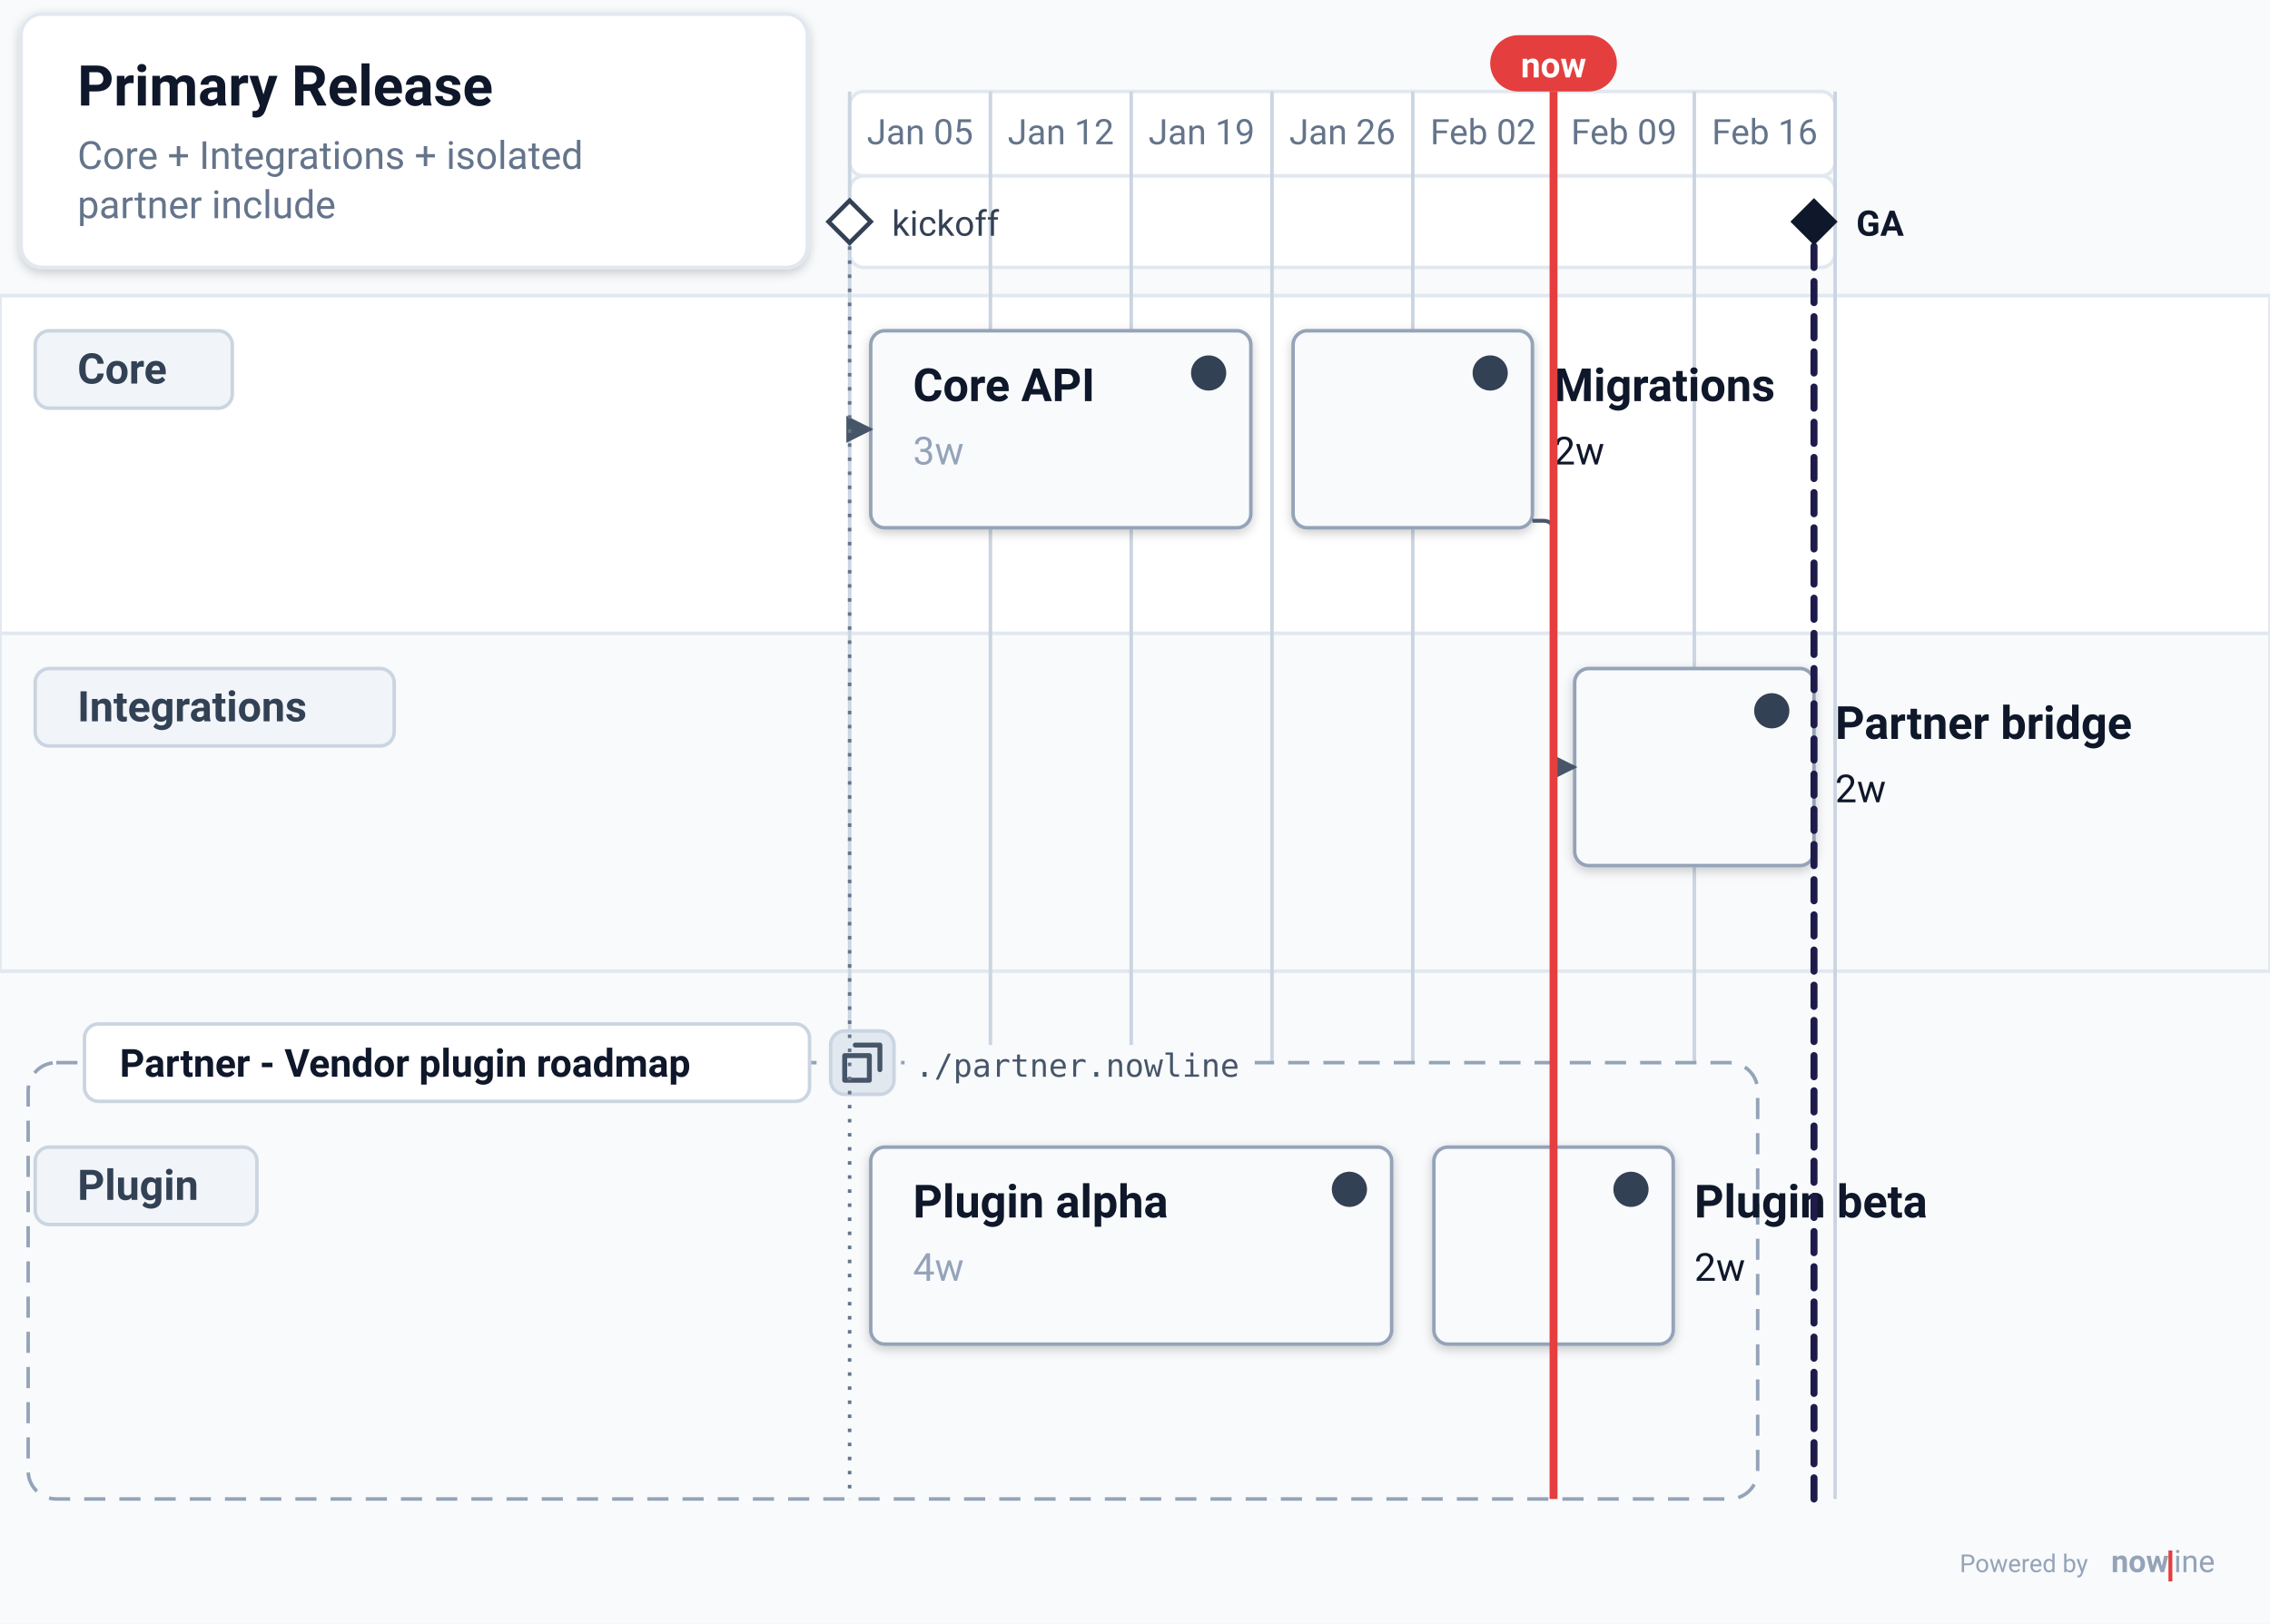
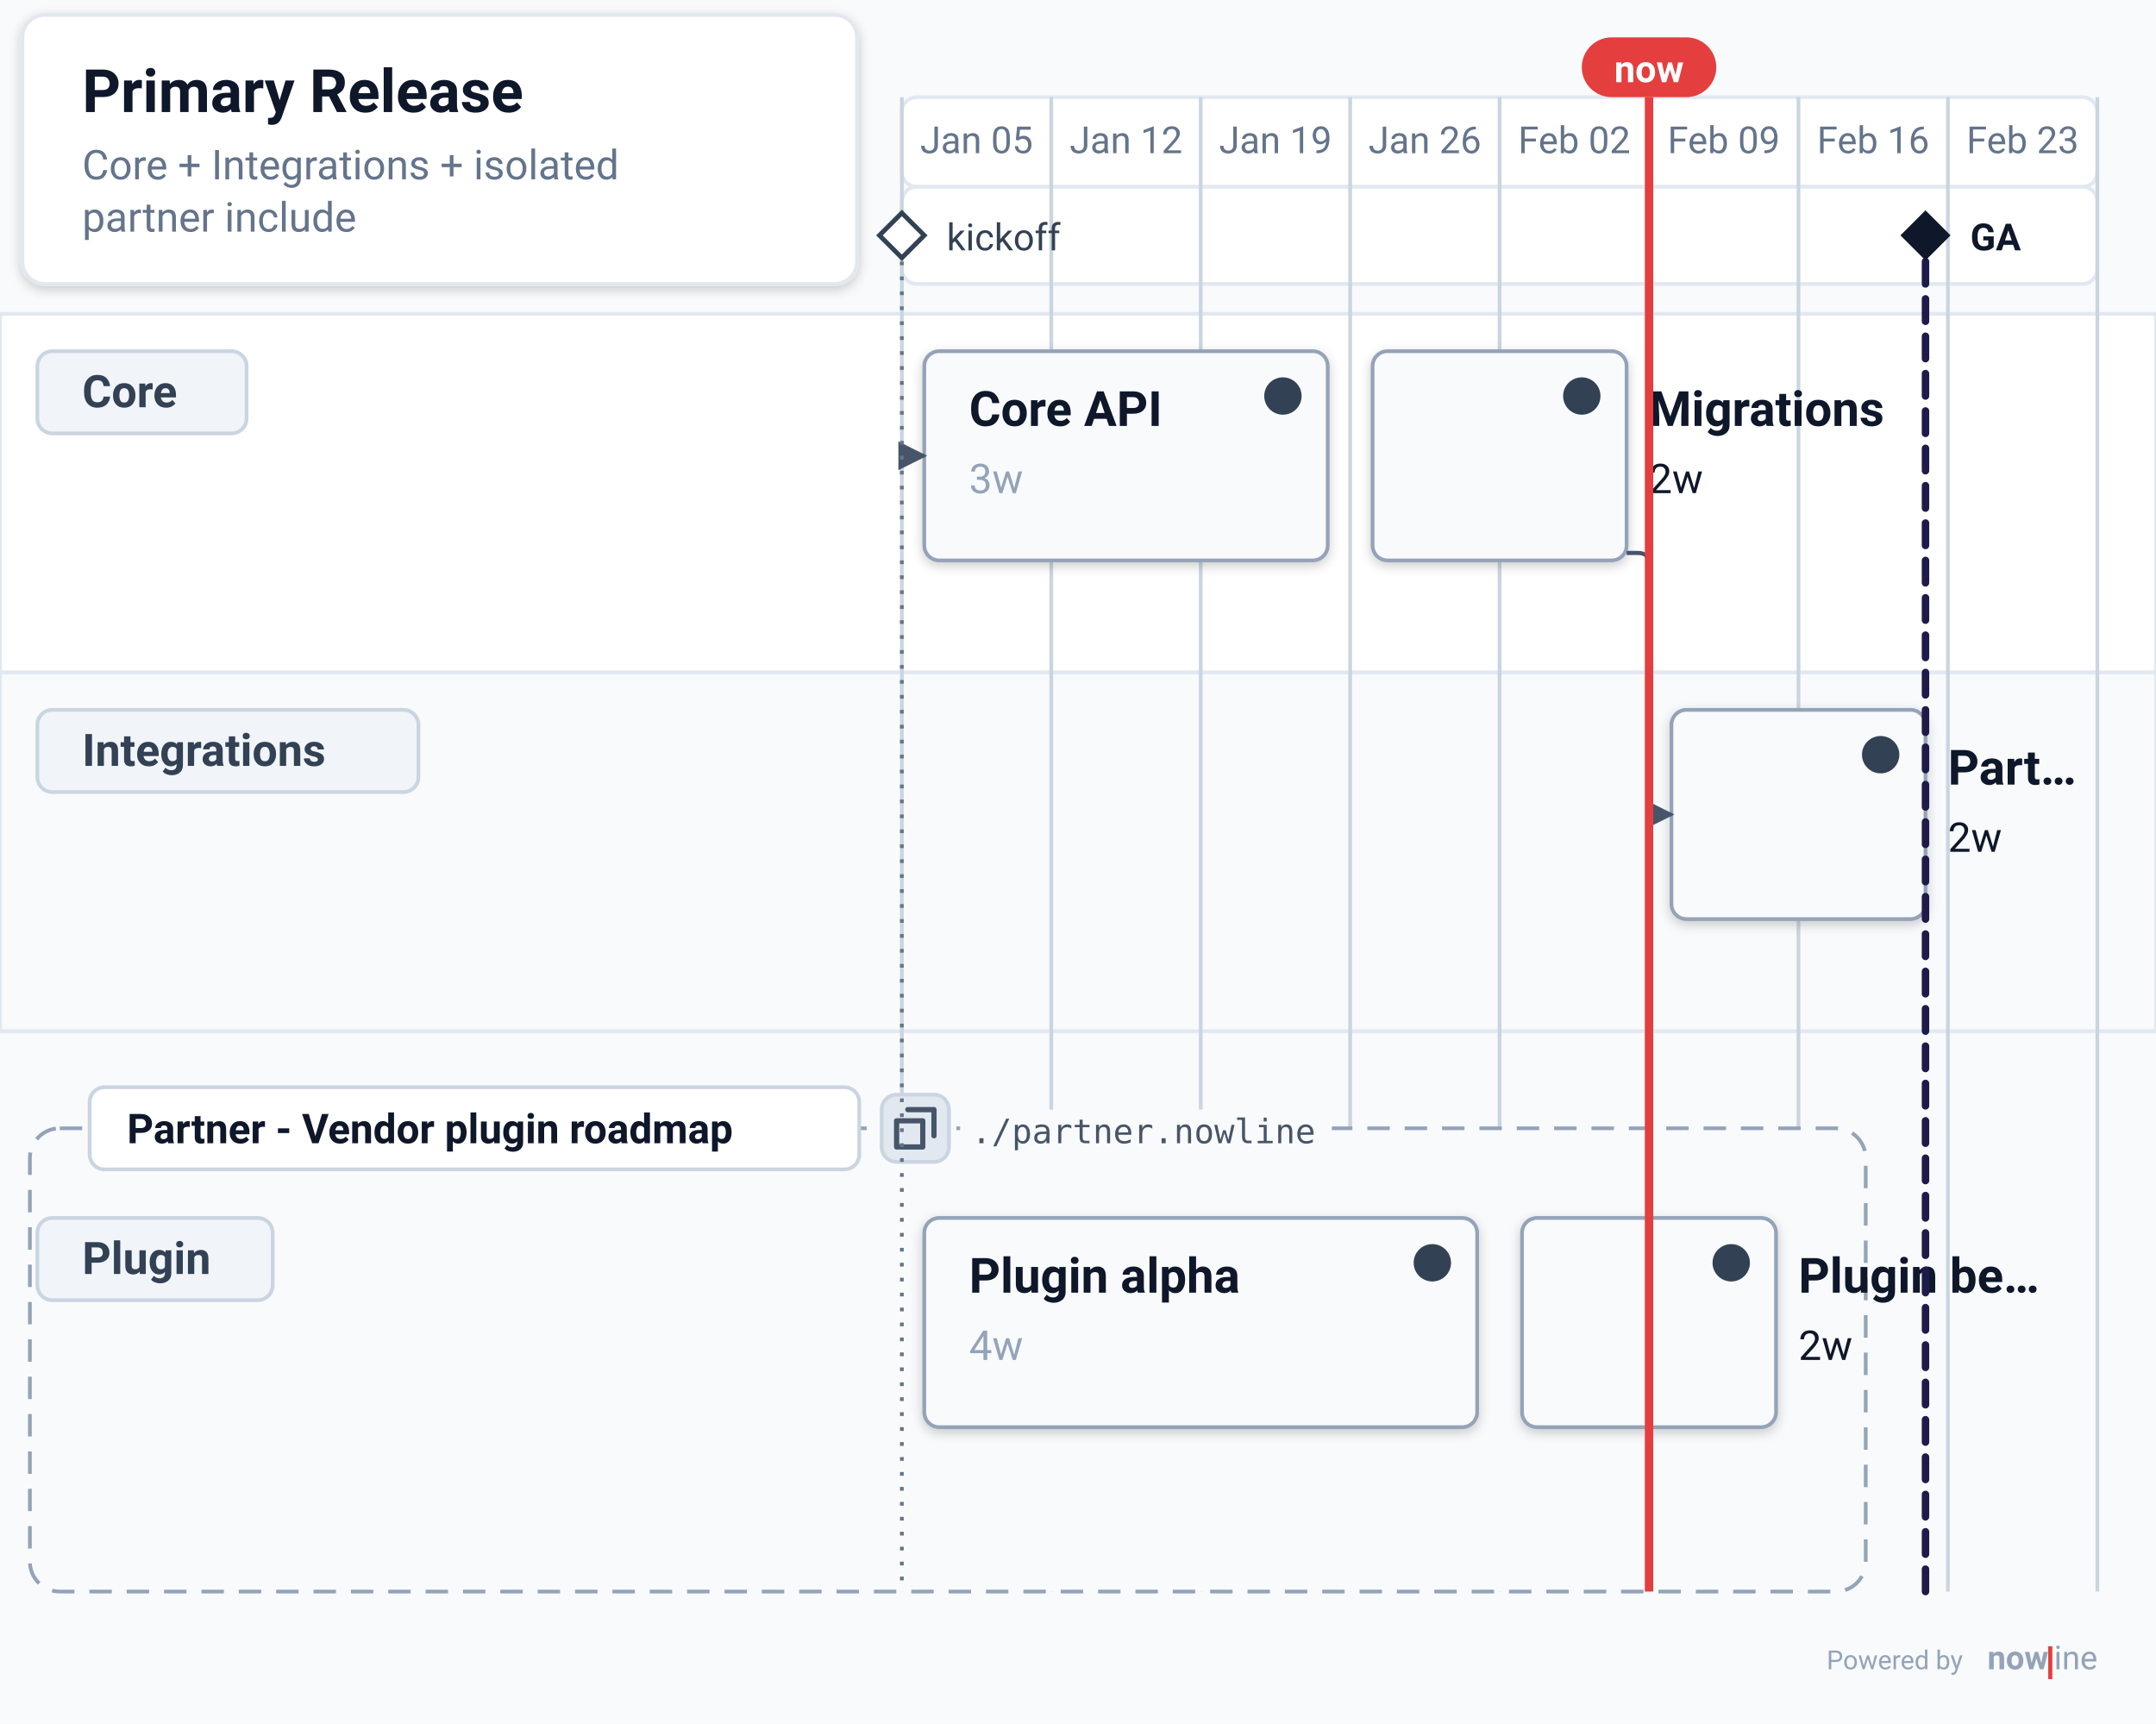
- <svg xmlns="http://www.w3.org/2000/svg" data-generator="nowline" data-theme="light" height="461.44" viewBox="0 0 644.96 461.44" width="644.96">
+ <svg xmlns="http://www.w3.org/2000/svg" data-generator="nowline" data-theme="light" height="461.44" viewBox="0 0 577.1 461.44" width="577.1">
  <defs>
    <filter height="200%" id="nl-0-root-shadow-subtle" width="200%" x="-50%" y="-50%">
      <feGaussianBlur in="SourceAlpha" stdDeviation="1.5" />
      <feOffset dx="0" dy="1" result="offsetblur" />
      <feComponentTransfer>
        <feFuncA type="linear" slope="0.2" />
      </feComponentTransfer>
      <feMerge>
        <feMergeNode />
        <feMergeNode in="SourceGraphic" />
      </feMerge>
    </filter>
    <filter height="200%" id="nl-0-root-shadow-soft" width="200%" x="-50%" y="-50%">
      <feGaussianBlur in="SourceAlpha" stdDeviation="5" />
      <feOffset dx="0" dy="3" result="offsetblur" />
      <feComponentTransfer>
        <feFuncA type="linear" slope="0.3" />
      </feComponentTransfer>
      <feMerge>
        <feMergeNode />
        <feMergeNode in="SourceGraphic" />
      </feMerge>
    </filter>
    <filter height="200%" id="nl-0-root-shadow-hard" width="200%" x="-50%" y="-50%">
      <feGaussianBlur in="SourceAlpha" stdDeviation="0" />
      <feOffset dx="2" dy="2" result="offsetblur" />
      <feComponentTransfer>
        <feFuncA type="linear" slope="0.45" />
      </feComponentTransfer>
      <feMerge>
        <feMergeNode />
        <feMergeNode in="SourceGraphic" />
      </feMerge>
    </filter>
    <marker id="nl-0-root-arrow" viewBox="0 0 10 10" refX="9" refY="5" markerWidth="7" markerHeight="7" orient="auto">
      <path d="M 0 0 L 10 5 L 0 10 z" fill="#475569" />
    </marker>
    <marker id="nl-0-root-arrow-light" viewBox="0 0 10 10" refX="9" refY="5" markerWidth="7" markerHeight="7" orient="auto">
      <path d="M 0 0 L 10 5 L 0 10 z" fill="#94a3b8" />
    </marker>
    <marker id="nl-0-root-arrow-dark" viewBox="0 0 10 10" refX="9" refY="5" markerWidth="7" markerHeight="7" orient="auto">
      <path d="M 0 0 L 10 5 L 0 10 z" fill="#0f172a" />
    </marker>
  </defs>
-   <rect fill="#f8fafc" height="461.44" width="644.96" x="0" y="0" />
+   <rect fill="#f8fafc" height="461.44" width="577.1" x="0" y="0" />
  <g data-layer="timeline">
-     <rect fill="#ffffff" height="24" rx="4" ry="4" stroke="#e2e8f0" stroke-width="1" width="280" x="241.4" y="26" />
-     <rect fill="#ffffff" height="26" rx="4" ry="4" stroke="#e2e8f0" stroke-width="1" width="280" x="241.4" y="50" />
+     <rect fill="#ffffff" height="24" rx="4" ry="4" stroke="#e2e8f0" stroke-width="1" width="320" x="241.4" y="26" />
+     <rect fill="#ffffff" height="26" rx="4" ry="4" stroke="#e2e8f0" stroke-width="1" width="320" x="241.4" y="50" />
    <text fill="#64748b" font-family="system-ui, -apple-system, &quot;Segoe UI&quot;, Roboto, sans-serif" font-size="10" text-anchor="middle" x="261.4" y="41">Jan 05</text>
    <text fill="#64748b" font-family="system-ui, -apple-system, &quot;Segoe UI&quot;, Roboto, sans-serif" font-size="10" text-anchor="middle" x="301.4" y="41">Jan 12</text>
    <text fill="#64748b" font-family="system-ui, -apple-system, &quot;Segoe UI&quot;, Roboto, sans-serif" font-size="10" text-anchor="middle" x="341.4" y="41">Jan 19</text>
    <text fill="#64748b" font-family="system-ui, -apple-system, &quot;Segoe UI&quot;, Roboto, sans-serif" font-size="10" text-anchor="middle" x="381.4" y="41">Jan 26</text>
    <text fill="#64748b" font-family="system-ui, -apple-system, &quot;Segoe UI&quot;, Roboto, sans-serif" font-size="10" text-anchor="middle" x="421.4" y="41">Feb 02</text>
    <text fill="#64748b" font-family="system-ui, -apple-system, &quot;Segoe UI&quot;, Roboto, sans-serif" font-size="10" text-anchor="middle" x="461.4" y="41">Feb 09</text>
    <text fill="#64748b" font-family="system-ui, -apple-system, &quot;Segoe UI&quot;, Roboto, sans-serif" font-size="10" text-anchor="middle" x="501.4" y="41">Feb 16</text>
+     <text fill="#64748b" font-family="system-ui, -apple-system, &quot;Segoe UI&quot;, Roboto, sans-serif" font-size="10" text-anchor="middle" x="541.4" y="41">Feb 23</text>
  </g>
  <g data-id="core" data-layer="swimlane-bg">
-     <rect fill="#ffffff" height="96" stroke="#e2e8f0" stroke-width="1" width="644.96" x="0" y="84" />
+     <rect fill="#ffffff" height="96" stroke="#e2e8f0" stroke-width="1" width="577.1" x="0" y="84" />
  </g>
  <g data-id="integrations" data-layer="swimlane-bg">
-     <rect fill="#f8fafc" height="96" stroke="#e2e8f0" stroke-width="1" width="644.96" x="0" y="180" />
+     <rect fill="#f8fafc" height="96" stroke="#e2e8f0" stroke-width="1" width="577.1" x="0" y="180" />
  </g>
  <g data-layer="grid">
    <line stroke="#cbd5e1" stroke-width="1" x1="241.4" x2="241.4" y1="26" y2="426" />
    <line stroke="#cbd5e1" stroke-width="1" x1="281.4" x2="281.4" y1="26" y2="426" />
    <line stroke="#cbd5e1" stroke-width="1" x1="321.4" x2="321.4" y1="26" y2="426" />
    <line stroke="#cbd5e1" stroke-width="1" x1="361.4" x2="361.4" y1="26" y2="426" />
    <line stroke="#cbd5e1" stroke-width="1" x1="401.4" x2="401.4" y1="26" y2="426" />
    <line stroke="#cbd5e1" stroke-width="1" x1="441.4" x2="441.4" y1="26" y2="426" />
    <line stroke="#cbd5e1" stroke-width="1" x1="481.4" x2="481.4" y1="26" y2="426" />
    <line stroke="#cbd5e1" stroke-width="1" x1="521.4" x2="521.4" y1="26" y2="426" />
+     <line stroke="#cbd5e1" stroke-width="1" x1="561.4" x2="561.4" y1="26" y2="426" />
  </g>
  <g data-id="core" data-layer="swimlane">
    <rect fill="#f1f5f9" height="22" rx="4" ry="4" stroke="#cbd5e1" stroke-width="1" width="56" x="10" y="94" />
    <text fill="#334155" font-family="system-ui, -apple-system, &quot;Segoe UI&quot;, Roboto, sans-serif" font-size="12" font-weight="600" x="22" y="109">Core</text>
    <g data-id="core-api" data-layer="item">
      <rect fill="#f8fafc" filter="url(#nl-0-root-shadow-subtle)" height="56" rx="4" ry="4" stroke="#94a3b8" stroke-width="1" width="108" x="247.4" y="94" />
      <circle cx="343.4" cy="106" fill="#334155" r="5" />
      <text fill="#0f172a" font-family="system-ui, -apple-system, &quot;Segoe UI&quot;, Roboto, sans-serif" font-size="13" font-weight="600" x="259.4" y="114">Core API</text>
      <text fill="#94a3b8" font-family="system-ui, -apple-system, &quot;Segoe UI&quot;, Roboto, sans-serif" font-size="11" x="259.4" y="132">3w</text>
    </g>
    <g data-id="migrations" data-layer="item">
      <rect fill="#f8fafc" filter="url(#nl-0-root-shadow-subtle)" height="56" rx="4" ry="4" stroke="#94a3b8" stroke-width="1" width="68" x="367.4" y="94" />
      <circle cx="423.4" cy="106" fill="#334155" r="5" />
      <text fill="#0f172a" font-family="system-ui, -apple-system, &quot;Segoe UI&quot;, Roboto, sans-serif" font-size="13" font-weight="600" x="441.4" y="114">Migrations</text>
      <text fill="#0f172a" font-family="system-ui, -apple-system, &quot;Segoe UI&quot;, Roboto, sans-serif" font-size="11" x="441.4" y="132">2w</text>
    </g>
  </g>
  <g data-id="integrations" data-layer="swimlane">
    <rect fill="#f1f5f9" height="22" rx="4" ry="4" stroke="#cbd5e1" stroke-width="1" width="102" x="10" y="190" />
    <text fill="#334155" font-family="system-ui, -apple-system, &quot;Segoe UI&quot;, Roboto, sans-serif" font-size="12" font-weight="600" x="22" y="205">Integrations</text>
    <g data-id="bridge" data-layer="item">
      <rect fill="#f8fafc" filter="url(#nl-0-root-shadow-subtle)" height="56" rx="4" ry="4" stroke="#94a3b8" stroke-width="1" width="68" x="447.4" y="190" />
      <circle cx="503.4" cy="202" fill="#334155" r="5" />
-       <text fill="#0f172a" font-family="system-ui, -apple-system, &quot;Segoe UI&quot;, Roboto, sans-serif" font-size="13" font-weight="600" x="521.4" y="210">Partner bridge</text>
+       <text fill="#0f172a" font-family="system-ui, -apple-system, &quot;Segoe UI&quot;, Roboto, sans-serif" font-size="13" font-weight="600" x="521.4" y="210">Part…</text>
      <text fill="#0f172a" font-family="system-ui, -apple-system, &quot;Segoe UI&quot;, Roboto, sans-serif" font-size="11" x="521.4" y="228">2w</text>
    </g>
  </g>
  <g data-layer="include">
    <rect fill="#f8fafc" height="124" rx="8" ry="8" stroke="#94a3b8" stroke-dasharray="6 4" stroke-width="1" width="491.4" x="8" y="302" />
    <g data-id="plugin" data-layer="swimlane">
      <rect fill="#f1f5f9" height="22" rx="4" ry="4" stroke="#cbd5e1" stroke-width="1" width="63" x="10" y="326" />
      <text fill="#334155" font-family="system-ui, -apple-system, &quot;Segoe UI&quot;, Roboto, sans-serif" font-size="12" font-weight="600" x="22" y="341">Plugin</text>
      <g data-id="plugin-alpha" data-layer="item">
        <rect fill="#f8fafc" filter="url(#nl-0-root-shadow-subtle)" height="56" rx="4" ry="4" stroke="#94a3b8" stroke-width="1" width="148" x="247.4" y="326" />
        <circle cx="383.4" cy="338" fill="#334155" r="5" />
        <text fill="#0f172a" font-family="system-ui, -apple-system, &quot;Segoe UI&quot;, Roboto, sans-serif" font-size="13" font-weight="600" x="259.4" y="346">Plugin alpha</text>
        <text fill="#94a3b8" font-family="system-ui, -apple-system, &quot;Segoe UI&quot;, Roboto, sans-serif" font-size="11" x="259.4" y="364">4w</text>
      </g>
      <g data-id="plugin-beta" data-layer="item">
        <rect fill="#f8fafc" filter="url(#nl-0-root-shadow-subtle)" height="56" rx="4" ry="4" stroke="#94a3b8" stroke-width="1" width="68" x="407.4" y="326" />
        <circle cx="463.4" cy="338" fill="#334155" r="5" />
-         <text fill="#0f172a" font-family="system-ui, -apple-system, &quot;Segoe UI&quot;, Roboto, sans-serif" font-size="13" font-weight="600" x="481.4" y="346">Plugin beta</text>
+         <text fill="#0f172a" font-family="system-ui, -apple-system, &quot;Segoe UI&quot;, Roboto, sans-serif" font-size="13" font-weight="600" x="481.4" y="346">Plugin be…</text>
        <text fill="#0f172a" font-family="system-ui, -apple-system, &quot;Segoe UI&quot;, Roboto, sans-serif" font-size="11" x="481.4" y="364">2w</text>
      </g>
    </g>
    <rect fill="#ffffff" height="22" rx="4" ry="4" stroke="#cbd5e1" stroke-width="1" width="206" x="24" y="291" />
    <text fill="#0f172a" font-family="system-ui, -apple-system, &quot;Segoe UI&quot;, Roboto, sans-serif" font-size="11" font-weight="600" x="34" y="306">Partner - Vendor plugin roadmap</text>
    <rect fill="#e2e8f0" height="18" rx="4" ry="4" stroke="#cbd5e1" stroke-width="1" width="18" x="236" y="293" />
    <path d="M243 297 H250 V304 M240 300 H247 V307 H240 Z" fill="none" stroke="#475569" stroke-linecap="round" stroke-linejoin="round" stroke-width="1.4" />
    <rect fill="#f8fafc" height="15" width="99.5" x="257" y="297" />
    <text fill="#475569" font-family="ui-monospace, SFMono-Regular, Menlo, Consolas, monospace" font-size="9" x="260" y="306">./partner.nowline</text>
  </g>
  <path d="M241.4 122 L247.4 122" fill="none" marker-end="url(#nl-0-root-arrow)" stroke="#475569" stroke-linejoin="round" stroke-width="1.1" />
  <path d="M435.4 148 L438.4 148 Q441.4 148 441.4 151 L441.4 215 Q441.4 218 444.4 218 L447.4 218" fill="none" marker-end="url(#nl-0-root-arrow)" stroke="#475569" stroke-linejoin="round" stroke-width="1.1" />
  <line stroke="#64748b" stroke-dasharray="1 3" stroke-width="1" x1="241.4" x2="241.4" y1="70" y2="426" />
  <line stroke="#1e1b4b" stroke-dasharray="6 4" stroke-linecap="round" stroke-width="2" x1="515.4" x2="515.4" y1="70" y2="426" />
  <g data-id="kickoff" data-layer="anchor">
    <path d="M241.4 57 L247.4 63 L241.4 69 L235.4 63 Z" fill="#ffffff" stroke="#334155" stroke-width="1.25" />
    <text fill="#334155" font-family="system-ui, -apple-system, &quot;Segoe UI&quot;, Roboto, sans-serif" font-size="10" x="253.4" y="67">kickoff</text>
  </g>
  <g data-id="ga" data-layer="milestone">
    <path d="M515.4 57 L521.4 63 L515.4 69 L509.4 63 Z" fill="#0f172a" stroke="#0f172a" stroke-width="1" />
    <text fill="#0f172a" font-family="system-ui, -apple-system, &quot;Segoe UI&quot;, Roboto, sans-serif" font-size="10" font-weight="600" x="527.4" y="67">GA</text>
  </g>
  <g data-layer="nowline">
    <line stroke="#e53e3e" stroke-width="2.25" x1="441.4" x2="441.4" y1="26" y2="426" />
    <rect fill="#e53e3e" height="16" rx="8" ry="8" width="36" x="423.4" y="10" />
    <text fill="#ffffff" font-family="system-ui, -apple-system, &quot;Segoe UI&quot;, Roboto, sans-serif" font-size="10" font-weight="700" text-anchor="middle" x="441.4" y="22">now</text>
  </g>
  <g data-id="nl-0-root-header" data-layer="header">
    <rect fill="#ffffff" filter="url(#nl-0-root-shadow-subtle)" height="72" rx="6" ry="6" stroke="#e2e8f0" stroke-width="1" width="223.4" x="6" y="4" />
    <text fill="#0f172a" font-family="system-ui, -apple-system, &quot;Segoe UI&quot;, Roboto, sans-serif" font-size="16" font-weight="600" x="22" y="30">Primary Release</text>
    <text fill="#64748b" font-family="system-ui, -apple-system, &quot;Segoe UI&quot;, Roboto, sans-serif" font-size="11" x="22" y="48">Core + Integrations + isolated</text>
    <text fill="#64748b" font-family="system-ui, -apple-system, &quot;Segoe UI&quot;, Roboto, sans-serif" font-size="11" x="22" y="62">partner include</text>
  </g>
  <a aria-label="Powered by nowline" href="https://nowline.io" rel="noopener" target="_blank">
    <g data-layer="attribution">
-       <g transform="translate(556.8 438) scale(0.22)">
+       <g transform="translate(488.94 438) scale(0.22)">
        <text fill="#94a3b8" font-family="system-ui, -apple-system, &quot;Segoe UI&quot;, Roboto, sans-serif" font-size="32" font-weight="400" x="0" y="40">Powered by</text>
        <text fill="#94a3b8" font-family="system-ui, -apple-system, &quot;Segoe UI&quot;, Roboto, sans-serif" font-size="40" font-weight="700" x="195.6" y="40">now</text>
        <rect fill="#e53e3e" height="40" width="5" x="269.6" y="12" />
        <text fill="#94a3b8" font-family="system-ui, -apple-system, &quot;Segoe UI&quot;, Roboto, sans-serif" font-size="40" font-weight="400" x="276.6" y="40">ine</text>
      </g>
    </g>
  </a>
</svg>
